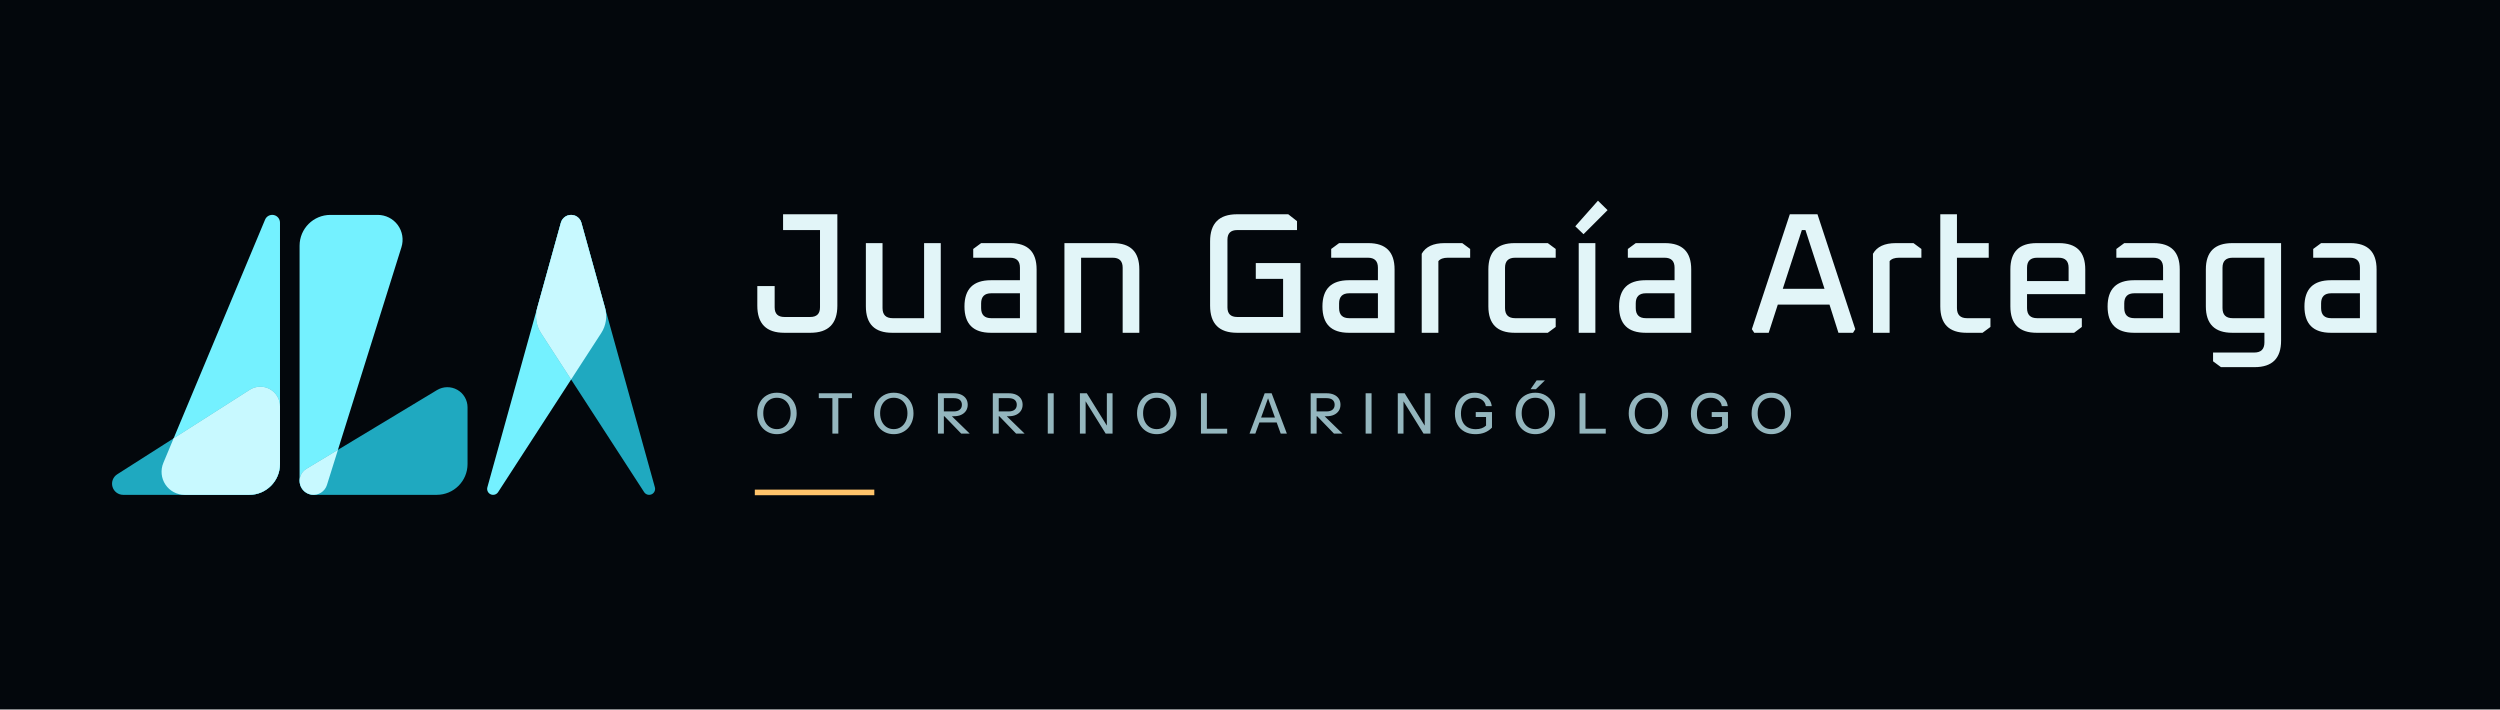
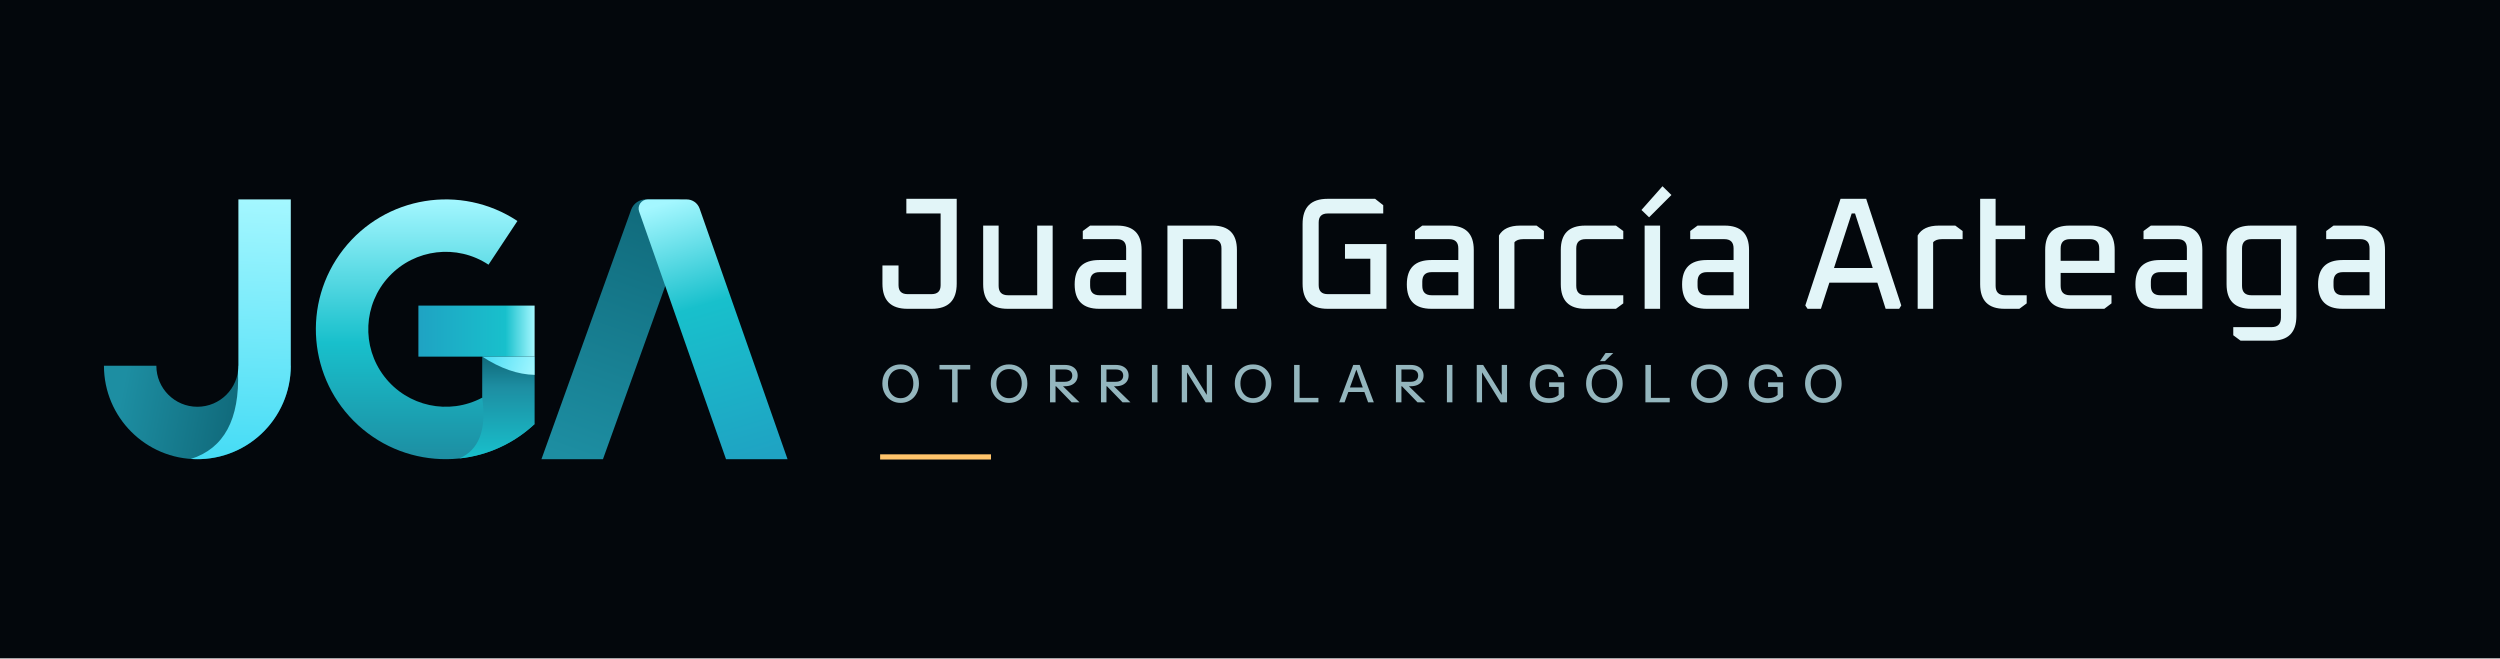
- <svg xmlns="http://www.w3.org/2000/svg" viewBox="0 0 1339 380" width="1339" height="380">
+ <svg xmlns="http://www.w3.org/2000/svg" viewBox="0 0 1443 380" width="1443" height="380">
  <rect width="100%" height="100%" fill="#03070c" />
  <g id="jga" transform="translate(60 115.101) scale(1.49935)">
    <defs>
-       <clipPath id="jga-0">
-         <path d="M54.67 1.7A2.77 2.77 0 0 1 60 2.77L60 89A11 11 0 0 1 49 100L25.92 100A8.23 8.23 0 0 1 18.33 88.6Z" />
-       </clipPath>
-       <clipPath id="jga-1">
-         <path d="M67 11A11 11 0 0 1 78 0L94.92 0A8.87 8.87 0 0 1 103.39 11.53L76.77 96.49A5 5 0 0 1 67 95Z" />
-       </clipPath>
-       <clipPath id="jga-2">
-         <path d="M167.66 2.78A3.8 3.8 0 0 0 160.34 2.78L134.08 97.3A2.13 2.13 0 0 0 137.92 99.03L174.76 42.2A11 11 0 0 0 176.13 33.27Z" />
-       </clipPath>
+       <linearGradient id="jga-jBowl" gradientUnits="userSpaceOnUse" x1="300" y1="470" x2="40" y2="420">
+         <stop offset="0" stop-color="#10697a" />
+         <stop offset="1" stop-color="#1d8ea2" />
+       </linearGradient>
+       <linearGradient id="jga-jStem" gradientUnits="userSpaceOnUse" x1="350" y1="0" x2="330" y2="570">
+         <stop offset="0" stop-color="#a4f7ff" />
+         <stop offset="1" stop-color="#46dcf5" />
+       </linearGradient>
+       <linearGradient id="jga-gBowl" gradientUnits="userSpaceOnUse" x1="750" y1="0" x2="750" y2="570">
+         <stop offset="0" stop-color="#a4f7ff" />
+         <stop offset="0.55" stop-color="#18c0cc" />
+         <stop offset="1" stop-color="#1d8ea2" />
+       </linearGradient>
+       <linearGradient id="jga-gSpur" gradientUnits="userSpaceOnUse" x1="880" y1="345" x2="880" y2="568">
+         <stop offset="0" stop-color="#10697a" />
+         <stop offset="0.3" stop-color="#1d8ea2" />
+         <stop offset="1" stop-color="#18c0cc" />
+       </linearGradient>
+       <linearGradient id="jga-gBar" gradientUnits="userSpaceOnUse" x1="690" y1="290" x2="945" y2="290">
+         <stop offset="0" stop-color="#1fa3c3" />
+         <stop offset="0.75" stop-color="#18c0cc" />
+         <stop offset="1" stop-color="#a4f7ff" />
+       </linearGradient>
+       <linearGradient id="jga-gCurl" gradientUnits="userSpaceOnUse" x1="830" y1="345" x2="945" y2="385">
+         <stop offset="0" stop-color="#46dcf5" />
+         <stop offset="1" stop-color="#a4f7ff" />
+       </linearGradient>
+       <linearGradient id="jga-aBack" gradientUnits="userSpaceOnUse" x1="1230" y1="0" x2="1030" y2="570">
+         <stop offset="0" stop-color="#10697a" />
+         <stop offset="1" stop-color="#1d8ea2" />
+       </linearGradient>
+       <linearGradient id="jga-aFront" gradientUnits="userSpaceOnUse" x1="1260" y1="0" x2="1430" y2="570">
+         <stop offset="0" stop-color="#a4f7ff" />
+         <stop offset="0.4" stop-color="#18c0cc" />
+         <stop offset="1" stop-color="#1fa3c3" />
+       </linearGradient>
    </defs>
-     <path fill="#74f1ff" d="M54.67 1.7A2.77 2.77 0 0 1 60 2.77L60 89A11 11 0 0 1 49 100L25.92 100A8.23 8.23 0 0 1 18.33 88.6Z" />
-     <path fill="#1fa9c0" d="M1.84 92.67A3.98 3.98 0 0 0 3.97 100L49 100A11 11 0 0 0 60 89L60 68.39A7.02 7.02 0 0 0 49.2 62.47Z" />
-     <path fill="#c8f9ff" clip-path="url(#jga-0)" d="M1.84 92.67A3.98 3.98 0 0 0 3.97 100L49 100A11 11 0 0 0 60 89L60 68.39A7.02 7.02 0 0 0 49.2 62.47Z" />
-     <path fill="#74f1ff" d="M67 11A11 11 0 0 1 78 0L94.92 0A8.87 8.87 0 0 1 103.39 11.53L76.77 96.49A5 5 0 0 1 67 95Z" />
-     <path fill="#1fa9c0" d="M69.42 90.72A5 5 0 0 0 72 100L116 100A11 11 0 0 0 127 89L127 68.75A7.2 7.2 0 0 0 116.08 62.58Z" />
-     <path fill="#c8f9ff" clip-path="url(#jga-1)" d="M69.42 90.72A5 5 0 0 0 72 100L116 100A11 11 0 0 0 127 89L127 68.75A7.2 7.2 0 0 0 116.08 62.58Z" />
-     <path fill="#74f1ff" d="M167.66 2.78A3.8 3.8 0 0 0 160.34 2.78L134.08 97.3A2.13 2.13 0 0 0 137.92 99.03L174.76 42.2A11 11 0 0 0 176.13 33.27Z" />
-     <path fill="#1fa9c0" d="M160.34 2.78A3.8 3.8 0 0 1 167.66 2.78L193.92 97.3A2.13 2.13 0 0 1 190.08 99.03L153.24 42.2A11 11 0 0 1 151.87 33.27Z" />
-     <path fill="#c8f9ff" clip-path="url(#jga-2)" d="M160.34 2.78A3.8 3.8 0 0 1 167.66 2.78L193.92 97.3A2.13 2.13 0 0 1 190.08 99.03L153.24 42.2A11 11 0 0 1 151.87 33.27Z" />
+     <g transform="scale(0.175439)">
+       <path fill="url(#jga-jBowl)" d="M410 365A205 205 0 0 1 0 365L115 365A90 90 0 0 0 295 365Z" />
+       <path fill="url(#jga-jStem)" d="M295 0H410V365A205 205 0 0 1 190.7 569.5Q300 535 294.12 377.53A90 90 0 0 0 295 365Z" />
+       <path fill="url(#jga-gBowl)" d="M907.3 47.34A285 285 0 1 0 945 492.85L830 435A170 170 0 1 1 843.83 143.24Z" />
+       <path fill="url(#jga-gSpur)" d="M830 345H945V492.85A285 285 0 0 1 779.79 568.44Q845 540 830 435Z" />
+       <path fill="url(#jga-gBar)" d="M690 233H945V345H690Z" />
+       <path fill="url(#jga-gCurl)" d="M830 345H945V385Q890 384 830 345Z" />
+       <path fill="url(#jga-aBack)" d="M960 570L1095 570L1285.56 40.15A30 30 0 0 0 1257.33 0L1188.9 0A34 34 0 0 0 1156.91 22.49Z" />
+       <path fill="url(#jga-aFront)" d="M1174.34 26.62A20 20 0 0 1 1193.21 0L1278.73 0A30 30 0 0 1 1307.04 20.07L1500 570L1365 570Z" />
+     </g>
  </g>
-   <g transform="translate(-97.66 0)">
+   <g transform="translate(6.066 0)">
    <path d="M503.275 163.704V153.216H512.567V164.624Q512.567 169.776 517.811 169.776H531.611Q536.855 169.776 536.855 164.624V123.224H517.075V114.76H546.147V163.704Q546.147 178.24 531.703 178.24H517.719Q503.275 178.24 503.275 163.704ZM561.419 164.072V130.216H570.343V164.992Q570.343 170.42 575.771 170.42H592.607V130.216H601.531V178.24H575.495Q561.419 178.24 561.419 164.072ZM628.395 178.24Q614.227 178.24 614.227 164.164Q614.227 150.088 628.395 150.088H643.943V143.372Q643.943 138.036 638.607 138.036H618.919V133.344L623.151 130.216H638.791Q652.867 130.216 652.867 144.292V178.24ZM623.151 164.992Q623.151 170.42 628.579 170.42H643.943V157.08H628.579Q623.151 157.08 623.151 162.508ZM667.771 178.24V130.216H693.807Q707.883 130.216 707.883 144.292V178.24H698.959V143.372Q698.959 138.036 693.623 138.036H676.695V178.24ZM745.787 163.704V129.296Q745.787 114.76 760.231 114.76H787.647L792.339 118.44V123.224H760.323Q755.079 123.224 755.079 128.376V164.624Q755.079 169.776 760.323 169.776H784.887V149.352H770.259V140.888H794.179V178.24H760.231Q745.787 178.24 745.787 163.704ZM820.123 178.24Q805.955 178.24 805.955 164.164Q805.955 150.088 820.123 150.088H835.671V143.372Q835.671 138.036 830.335 138.036H810.647V133.344L814.879 130.216H830.519Q844.595 130.216 844.595 144.292V178.24ZM814.879 164.992Q814.879 170.42 820.307 170.42H835.671V157.08H820.307Q814.879 157.08 814.879 162.508ZM859.131 178.24V135.92Q862.351 130.216 871.367 130.216H880.843L885.075 133.344V138.036H873.115Q869.527 138.036 868.055 139.876V178.24ZM894.827 164.072V144.292Q894.827 130.216 908.903 130.216H926.659L930.891 133.344V138.036H909.179Q903.751 138.036 903.751 143.372V164.992Q903.751 170.42 909.179 170.42H930.891V175.112L926.659 178.24H908.903Q894.827 178.24 894.827 164.072ZM943.219 178.24V130.216H952.143V178.24ZM941.379 121.2 953.523 107.492 958.675 112.552 945.795 125.432ZM979.007 178.24Q964.839 178.24 964.839 164.164Q964.839 150.088 979.007 150.088H994.555V143.372Q994.555 138.036 989.219 138.036H969.531V133.344L973.763 130.216H989.403Q1003.479 130.216 1003.479 144.292V178.24ZM973.763 164.992Q973.763 170.42 979.191 170.42H994.555V157.08H979.191Q973.763 157.08 973.763 162.508ZM1035.955 176.308 1056.287 114.76H1071.099L1091.339 176.308L1090.143 178.24H1082.323L1077.539 163.152H1049.847L1044.971 178.24H1037.243ZM1052.515 154.688H1074.871L1064.659 123.224H1062.727ZM1100.815 178.24V135.92Q1104.035 130.216 1113.051 130.216H1122.527L1126.759 133.344V138.036H1114.799Q1111.211 138.036 1109.739 139.876V178.24ZM1136.879 164.072V114.76H1145.803V130.216H1162.823V138.036H1145.803V164.992Q1145.803 170.42 1151.231 170.42H1163.743V175.112L1159.511 178.24H1150.955Q1136.879 178.24 1136.879 164.072ZM1174.415 164.072V144.292Q1174.415 130.216 1188.491 130.216H1200.451Q1214.527 130.216 1214.527 144.292V157.54H1183.339V164.992Q1183.339 170.42 1188.767 170.42H1212.687V175.112L1208.547 178.24H1188.491Q1174.415 178.24 1174.415 164.072ZM1183.339 150.548H1205.603V143.372Q1205.603 138.036 1200.267 138.036H1188.767Q1183.339 138.036 1183.339 143.372ZM1240.655 178.24Q1226.487 178.24 1226.487 164.164Q1226.487 150.088 1240.655 150.088H1256.203V143.372Q1256.203 138.036 1250.867 138.036H1231.179V133.344L1235.411 130.216H1251.051Q1265.127 130.216 1265.127 144.292V178.24ZM1235.411 164.992Q1235.411 170.42 1240.839 170.42H1256.203V157.08H1240.839Q1235.411 157.08 1235.411 162.508ZM1279.111 164.072V144.292Q1279.111 130.216 1293.279 130.216H1319.407V182.472Q1319.407 196.64 1305.239 196.64H1287.207L1282.975 193.512V188.82H1305.055Q1310.483 188.82 1310.483 183.392V178.24H1293.279Q1279.111 178.24 1279.111 164.072ZM1288.035 164.992Q1288.035 170.42 1293.463 170.42H1310.483V138.036H1293.463Q1288.035 138.036 1288.035 143.372ZM1346.087 178.24Q1331.919 178.24 1331.919 164.164Q1331.919 150.088 1346.087 150.088H1361.635V143.372Q1361.635 138.036 1356.299 138.036H1336.611V133.344L1340.843 130.216H1356.483Q1370.559 130.216 1370.559 144.292V178.24ZM1340.843 164.992Q1340.843 170.42 1346.271 170.42H1361.635V157.08H1346.271Q1340.843 157.08 1340.843 162.508Z" fill="#e2f5f8" />
    <path d="M513.789 232.54Q511.479 232.54 509.559 231.715Q507.639 230.89 506.229 229.39Q504.819 227.89 504.024 225.85Q503.229 223.81 503.229 221.35Q503.229 218.11 504.579 215.62Q505.929 213.13 508.314 211.735Q510.699 210.34 513.759 210.34Q516.879 210.34 519.249 211.735Q521.619 213.13 522.984 215.62Q524.349 218.11 524.349 221.38Q524.349 223.81 523.554 225.865Q522.759 227.92 521.349 229.405Q519.939 230.89 518.004 231.715Q516.069 232.54 513.789 232.54ZM513.759 229.84Q515.919 229.84 517.569 228.745Q519.219 227.65 520.164 225.73Q521.109 223.81 521.109 221.32Q521.109 218.86 520.179 216.985Q519.249 215.11 517.599 214.075Q515.949 213.04 513.759 213.04Q511.569 213.04 509.934 214.075Q508.299 215.11 507.384 216.97Q506.469 218.83 506.469 221.32Q506.469 223.84 507.399 225.76Q508.329 227.68 509.964 228.76Q511.599 229.84 513.759 229.84ZM543.489 232.24V213.25H536.199V210.64H553.959V213.25H546.669V232.24ZM576.369 232.54Q574.059 232.54 572.139 231.715Q570.219 230.89 568.809 229.39Q567.399 227.89 566.604 225.85Q565.809 223.81 565.809 221.35Q565.809 218.11 567.159 215.62Q568.509 213.13 570.894 211.735Q573.279 210.34 576.339 210.34Q579.459 210.34 581.829 211.735Q584.199 213.13 585.564 215.62Q586.929 218.11 586.929 221.38Q586.929 223.81 586.134 225.865Q585.339 227.92 583.929 229.405Q582.519 230.89 580.584 231.715Q578.649 232.54 576.369 232.54ZM576.339 229.84Q578.499 229.84 580.149 228.745Q581.799 227.65 582.744 225.73Q583.689 223.81 583.689 221.32Q583.689 218.86 582.759 216.985Q581.829 215.11 580.179 214.075Q578.529 213.04 576.339 213.04Q574.149 213.04 572.514 214.075Q570.879 215.11 569.964 216.97Q569.049 218.83 569.049 221.32Q569.049 223.84 569.979 225.76Q570.909 227.68 572.544 228.76Q574.179 229.84 576.339 229.84ZM600.009 232.24V210.64H608.529Q610.869 210.64 612.519 211.405Q614.169 212.17 615.069 213.535Q615.969 214.9 615.969 216.76Q615.969 218.62 615.069 220.0Q614.169 221.38 612.519 222.16Q610.869 222.94 608.529 222.94H607.479L617.049 232.24H612.489L603.489 222.94H603.189V232.24ZM603.189 220.36H608.439Q610.599 220.36 611.724 219.415Q612.849 218.47 612.849 216.79Q612.849 215.11 611.739 214.18Q610.629 213.25 608.439 213.25H603.189ZM629.409 232.24V210.64H637.929Q640.269 210.64 641.919 211.405Q643.569 212.17 644.469 213.535Q645.369 214.9 645.369 216.76Q645.369 218.62 644.469 220.0Q643.569 221.38 641.919 222.16Q640.269 222.94 637.929 222.94H636.879L646.449 232.24H641.889L632.889 222.94H632.589V232.24ZM632.589 220.36H637.839Q639.999 220.36 641.124 219.415Q642.249 218.47 642.249 216.79Q642.249 215.11 641.139 214.18Q640.029 213.25 637.839 213.25H632.589ZM658.839 232.24V210.64H662.019V232.24ZM676.059 232.24V210.64H679.749L690.489 227.95V210.64H693.549V232.24H689.859L679.119 214.93V232.24ZM717.219 232.54Q714.909 232.54 712.989 231.715Q711.069 230.89 709.659 229.39Q708.249 227.89 707.454 225.85Q706.659 223.81 706.659 221.35Q706.659 218.11 708.009 215.62Q709.359 213.13 711.744 211.735Q714.129 210.34 717.189 210.34Q720.309 210.34 722.679 211.735Q725.049 213.13 726.414 215.62Q727.779 218.11 727.779 221.38Q727.779 223.81 726.984 225.865Q726.189 227.92 724.779 229.405Q723.369 230.89 721.434 231.715Q719.499 232.54 717.219 232.54ZM717.189 229.84Q719.349 229.84 720.999 228.745Q722.649 227.65 723.594 225.73Q724.539 223.81 724.539 221.32Q724.539 218.86 723.609 216.985Q722.679 215.11 721.029 214.075Q719.379 213.04 717.189 213.04Q714.999 213.04 713.364 214.075Q711.729 215.11 710.814 216.97Q709.899 218.83 709.899 221.32Q709.899 223.84 710.829 225.76Q711.759 227.68 713.394 228.76Q715.029 229.84 717.189 229.84ZM740.889 232.24V210.64H744.069V229.63H754.929V232.24ZM766.899 232.24 775.029 210.64H778.749L786.909 232.24H783.609L781.449 226.27H772.179L770.019 232.24ZM776.829 213.34 773.109 223.63H780.519ZM799.659 232.24V210.64H808.179Q810.519 210.64 812.169 211.405Q813.819 212.17 814.719 213.535Q815.619 214.9 815.619 216.76Q815.619 218.62 814.719 220.0Q813.819 221.38 812.169 222.16Q810.519 222.94 808.179 222.94H807.129L816.699 232.24H812.139L803.139 222.94H802.839V232.24ZM802.839 220.36H808.089Q810.249 220.36 811.374 219.415Q812.499 218.47 812.499 216.79Q812.499 215.11 811.389 214.18Q810.279 213.25 808.089 213.25H802.839ZM829.089 232.24V210.64H832.269V232.24ZM846.309 232.24V210.64H849.999L860.739 227.95V210.64H863.799V232.24H860.109L849.369 214.93V232.24ZM887.889 232.54Q884.499 232.54 882.039 231.175Q879.579 229.81 878.244 227.35Q876.909 224.89 876.909 221.56Q876.909 218.26 878.244 215.725Q879.579 213.19 881.949 211.765Q884.319 210.34 887.409 210.34Q889.869 210.34 891.864 211.255Q893.859 212.17 895.134 213.79Q896.409 215.41 896.649 217.54H893.469Q893.169 215.47 891.549 214.255Q889.929 213.04 887.499 213.04Q885.279 213.04 883.629 214.09Q881.979 215.14 881.064 217.03Q880.149 218.92 880.149 221.5Q880.149 224.11 881.079 225.985Q882.009 227.86 883.794 228.865Q885.579 229.87 888.099 229.87Q889.899 229.87 891.279 229.36Q892.599 228.88 893.589 227.95V223.33H888.069V220.69H896.769V229.03Q895.089 230.77 892.899 231.655Q890.709 232.54 887.889 232.54ZM919.989 232.54Q917.679 232.54 915.759 231.715Q913.839 230.89 912.429 229.39Q911.019 227.89 910.224 225.85Q909.429 223.81 909.429 221.35Q909.429 218.11 910.779 215.62Q912.129 213.13 914.514 211.735Q916.899 210.34 919.959 210.34Q923.079 210.34 925.449 211.735Q927.819 213.13 929.184 215.62Q930.549 218.11 930.549 221.38Q930.549 223.81 929.754 225.865Q928.959 227.92 927.549 229.405Q926.139 230.89 924.204 231.715Q922.269 232.54 919.989 232.54ZM919.959 229.84Q922.119 229.84 923.769 228.745Q925.419 227.65 926.364 225.73Q927.309 223.81 927.309 221.32Q927.309 218.86 926.379 216.985Q925.449 215.11 923.799 214.075Q922.149 213.04 919.959 213.04Q917.769 213.04 916.134 214.075Q914.499 215.11 913.584 216.97Q912.669 218.83 912.669 221.32Q912.669 223.84 913.599 225.76Q914.529 227.68 916.164 228.76Q917.799 229.84 919.959 229.84ZM920.289 208.45H917.439L920.679 203.74H925.119ZM943.659 232.24V210.64H946.839V229.63H957.699V232.24ZM980.559 232.54Q978.249 232.54 976.329 231.715Q974.409 230.89 972.999 229.39Q971.589 227.89 970.794 225.85Q969.999 223.81 969.999 221.35Q969.999 218.11 971.349 215.62Q972.699 213.13 975.084 211.735Q977.469 210.34 980.529 210.34Q983.649 210.34 986.019 211.735Q988.389 213.13 989.754 215.62Q991.119 218.11 991.119 221.38Q991.119 223.81 990.324 225.865Q989.529 227.92 988.119 229.405Q986.709 230.89 984.774 231.715Q982.839 232.54 980.559 232.54ZM980.529 229.84Q982.689 229.84 984.339 228.745Q985.989 227.65 986.934 225.73Q987.879 223.81 987.879 221.32Q987.879 218.86 986.949 216.985Q986.019 215.11 984.369 214.075Q982.719 213.04 980.529 213.04Q978.339 213.04 976.704 214.075Q975.069 215.11 974.154 216.97Q973.239 218.83 973.239 221.32Q973.239 223.84 974.169 225.76Q975.099 227.68 976.734 228.76Q978.369 229.84 980.529 229.84ZM1014.279 232.54Q1010.889 232.54 1008.429 231.175Q1005.969 229.81 1004.634 227.35Q1003.299 224.89 1003.299 221.56Q1003.299 218.26 1004.634 215.725Q1005.969 213.19 1008.339 211.765Q1010.709 210.34 1013.799 210.34Q1016.259 210.34 1018.254 211.255Q1020.249 212.17 1021.524 213.79Q1022.799 215.41 1023.039 217.54H1019.859Q1019.559 215.47 1017.939 214.255Q1016.319 213.04 1013.889 213.04Q1011.669 213.04 1010.019 214.09Q1008.369 215.14 1007.454 217.03Q1006.539 218.92 1006.539 221.5Q1006.539 224.11 1007.469 225.985Q1008.399 227.86 1010.184 228.865Q1011.969 229.87 1014.489 229.87Q1016.289 229.87 1017.669 229.36Q1018.989 228.88 1019.979 227.95V223.33H1014.459V220.69H1023.159V229.03Q1021.479 230.77 1019.289 231.655Q1017.099 232.54 1014.279 232.54ZM1046.379 232.54Q1044.069 232.54 1042.149 231.715Q1040.229 230.89 1038.819 229.39Q1037.409 227.89 1036.614 225.85Q1035.819 223.81 1035.819 221.35Q1035.819 218.11 1037.169 215.62Q1038.519 213.13 1040.904 211.735Q1043.289 210.34 1046.349 210.34Q1049.469 210.34 1051.839 211.735Q1054.209 213.13 1055.574 215.62Q1056.939 218.11 1056.939 221.38Q1056.939 223.81 1056.144 225.865Q1055.349 227.92 1053.939 229.405Q1052.529 230.89 1050.594 231.715Q1048.659 232.54 1046.379 232.54ZM1046.349 229.84Q1048.509 229.84 1050.159 228.745Q1051.809 227.65 1052.754 225.73Q1053.699 223.81 1053.699 221.32Q1053.699 218.86 1052.769 216.985Q1051.839 215.11 1050.189 214.075Q1048.539 213.04 1046.349 213.04Q1044.159 213.04 1042.524 214.075Q1040.889 215.11 1039.974 216.97Q1039.059 218.83 1039.059 221.32Q1039.059 223.84 1039.989 225.76Q1040.919 227.68 1042.554 228.76Q1044.189 229.84 1046.349 229.84Z" fill="#94b6be" />
    <rect x="501.939" y="262.24" width="64" height="3" fill="#ffc46b" />
  </g>
</svg>
